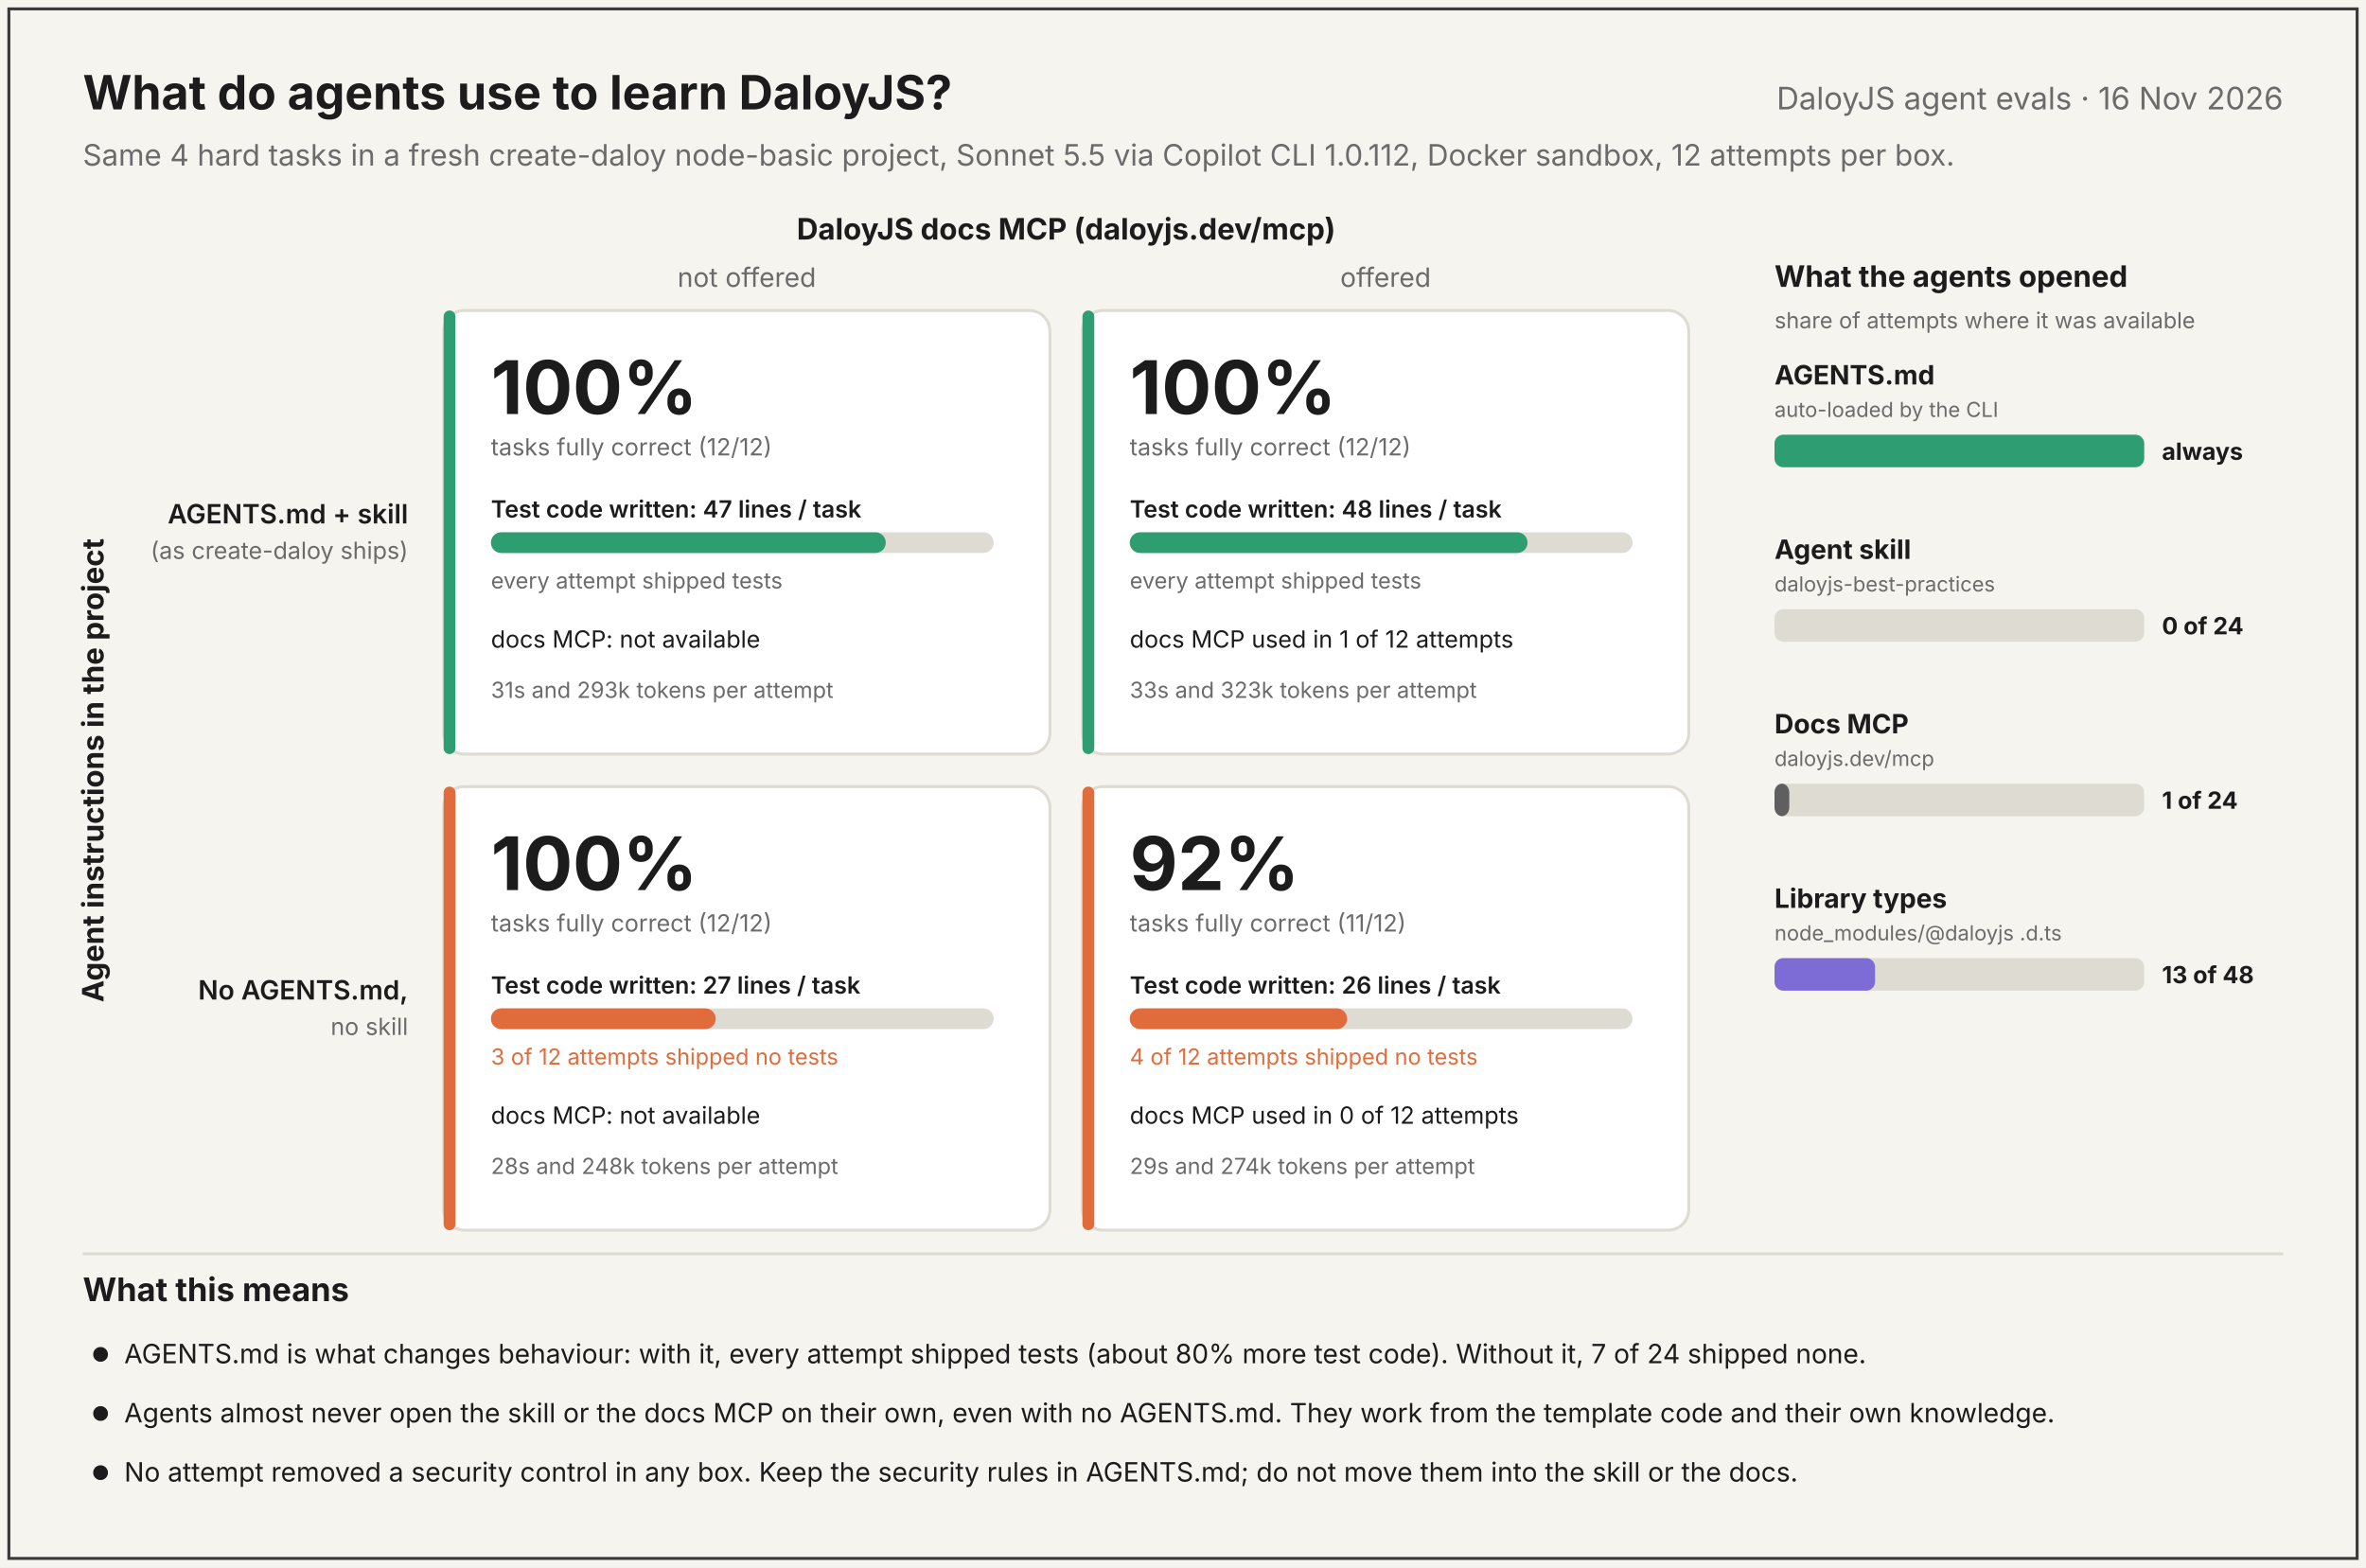
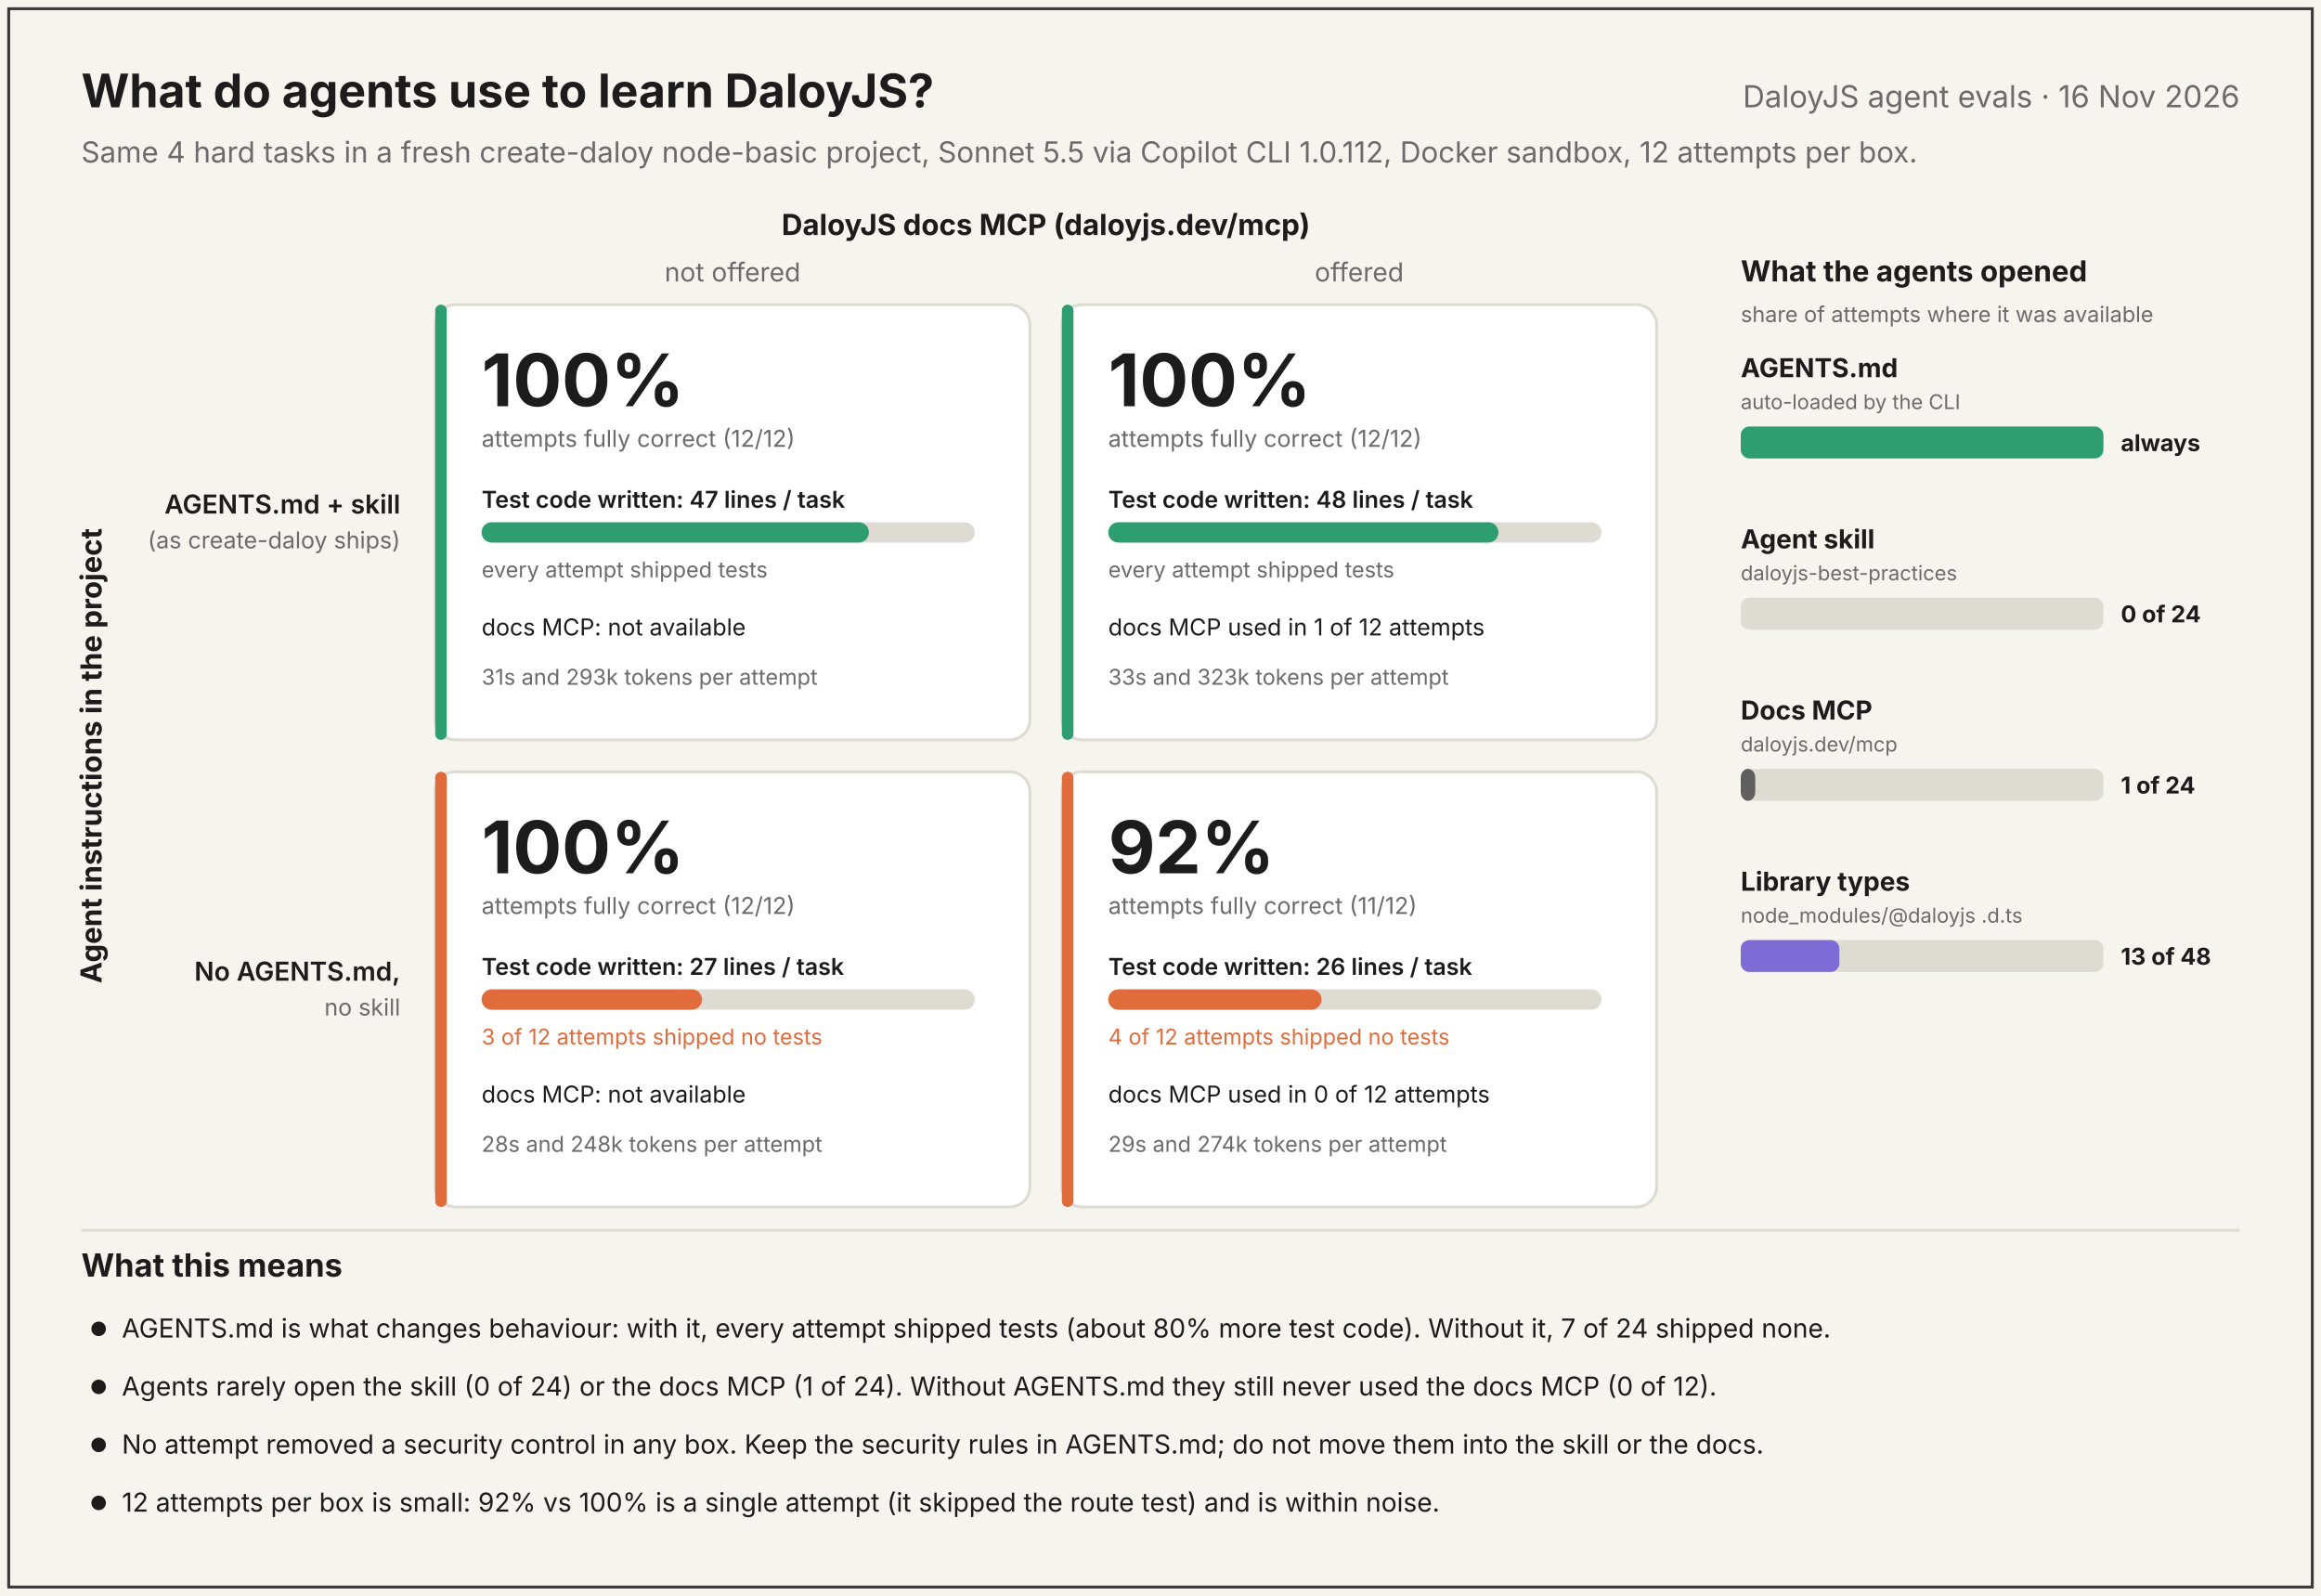
- <svg xmlns="http://www.w3.org/2000/svg" width="1600" height="1060" viewBox="0 0 1600 1060" font-family="Inter, 'Helvetica Neue', Arial, sans-serif">
-   <rect width="1600" height="1060" fill="#f6f4ef" />
-   <rect x="6" y="6" width="1588" height="1048" fill="none" stroke="#3a3a3a" stroke-width="2" />
+ <svg xmlns="http://www.w3.org/2000/svg" width="1600" height="1100" viewBox="0 0 1600 1100" font-family="Inter, 'Helvetica Neue', Arial, sans-serif">
+   <rect width="1600" height="1100" fill="#f6f4ef" />
+   <rect x="6" y="6" width="1588" height="1088" fill="none" stroke="#3a3a3a" stroke-width="2" />
  <text x="56" y="74" font-size="32" font-weight="700" fill="#1c1c1c">What do agents use to learn DaloyJS?</text>
  <text x="1544" y="74" font-size="21" fill="#6b6b6b" text-anchor="end">DaloyJS agent evals · 16 Nov 2026</text>
  <text x="56" y="112" font-size="20" fill="#6b6b6b">Same 4 hard tasks in a fresh create-daloy node-basic project, Sonnet 5.5 via Copilot CLI 1.0.112, Docker sandbox, 12 attempts per box.</text>
  <text x="721" y="162" font-size="20" font-weight="700" fill="#1c1c1c" text-anchor="middle">DaloyJS docs MCP (daloyjs.dev/mcp)</text>
  <text x="505" y="194" font-size="18" fill="#6b6b6b" text-anchor="middle">not offered</text>
  <text x="937" y="194" font-size="18" fill="#6b6b6b" text-anchor="middle">offered</text>
  <text x="70" y="521" font-size="20" font-weight="700" fill="#1c1c1c" text-anchor="middle" transform="rotate(-90 70 521)">Agent instructions in the project</text>
  <text x="276" y="354" font-size="18" font-weight="600" fill="#1c1c1c" text-anchor="end">AGENTS.md + skill</text>
  <text x="276" y="378" font-size="16" fill="#6b6b6b" text-anchor="end">(as create-daloy ships)</text>
  <rect x="300" y="210" width="410" height="300" rx="14" fill="#ffffff" stroke="#dedbd3" stroke-width="2" />
  <rect x="300" y="210" width="8" height="300" rx="4" fill="#2e9e72" />
  <text x="332" y="280" font-size="50" font-weight="700" fill="#1c1c1c">100%</text>
-   <text x="332" y="308" font-size="16" fill="#6b6b6b">tasks fully correct (12/12)</text>
+   <text x="332" y="308" font-size="16" fill="#6b6b6b">attempts fully correct (12/12)</text>
  <text x="332" y="350" font-size="16" font-weight="600" fill="#1c1c1c">Test code written: 47 lines / task</text>
  <rect x="332" y="360" width="340" height="14" rx="7" fill="#dedbd3" />
  <rect x="332" y="360" width="267" height="14" rx="7" fill="#2e9e72" />
  <text x="332" y="398" font-size="15" fill="#6b6b6b">every attempt shipped tests</text>
  <text x="332" y="438" font-size="16" fill="#1c1c1c">docs MCP: not available</text>
  <text x="332" y="472" font-size="15" fill="#6b6b6b">31s and 293k tokens per attempt</text>
  <rect x="732" y="210" width="410" height="300" rx="14" fill="#ffffff" stroke="#dedbd3" stroke-width="2" />
  <rect x="732" y="210" width="8" height="300" rx="4" fill="#2e9e72" />
  <text x="764" y="280" font-size="50" font-weight="700" fill="#1c1c1c">100%</text>
-   <text x="764" y="308" font-size="16" fill="#6b6b6b">tasks fully correct (12/12)</text>
+   <text x="764" y="308" font-size="16" fill="#6b6b6b">attempts fully correct (12/12)</text>
  <text x="764" y="350" font-size="16" font-weight="600" fill="#1c1c1c">Test code written: 48 lines / task</text>
  <rect x="764" y="360" width="340" height="14" rx="7" fill="#dedbd3" />
  <rect x="764" y="360" width="269" height="14" rx="7" fill="#2e9e72" />
  <text x="764" y="398" font-size="15" fill="#6b6b6b">every attempt shipped tests</text>
  <text x="764" y="438" font-size="16" fill="#1c1c1c">docs MCP used in 1 of 12 attempts</text>
  <text x="764" y="472" font-size="15" fill="#6b6b6b">33s and 323k tokens per attempt</text>
  <text x="276" y="676" font-size="18" font-weight="600" fill="#1c1c1c" text-anchor="end">No AGENTS.md,</text>
  <text x="276" y="700" font-size="16" fill="#6b6b6b" text-anchor="end">no skill</text>
  <rect x="300" y="532" width="410" height="300" rx="14" fill="#ffffff" stroke="#dedbd3" stroke-width="2" />
  <rect x="300" y="532" width="8" height="300" rx="4" fill="#e06c3c" />
  <text x="332" y="602" font-size="50" font-weight="700" fill="#1c1c1c">100%</text>
-   <text x="332" y="630" font-size="16" fill="#6b6b6b">tasks fully correct (12/12)</text>
+   <text x="332" y="630" font-size="16" fill="#6b6b6b">attempts fully correct (12/12)</text>
  <text x="332" y="672" font-size="16" font-weight="600" fill="#1c1c1c">Test code written: 27 lines / task</text>
  <rect x="332" y="682" width="340" height="14" rx="7" fill="#dedbd3" />
  <rect x="332" y="682" width="152" height="14" rx="7" fill="#e06c3c" />
  <text x="332" y="720" font-size="15" fill="#e06c3c">3 of 12 attempts shipped no tests</text>
  <text x="332" y="760" font-size="16" fill="#1c1c1c">docs MCP: not available</text>
  <text x="332" y="794" font-size="15" fill="#6b6b6b">28s and 248k tokens per attempt</text>
  <rect x="732" y="532" width="410" height="300" rx="14" fill="#ffffff" stroke="#dedbd3" stroke-width="2" />
  <rect x="732" y="532" width="8" height="300" rx="4" fill="#e06c3c" />
  <text x="764" y="602" font-size="50" font-weight="700" fill="#1c1c1c">92%</text>
-   <text x="764" y="630" font-size="16" fill="#6b6b6b">tasks fully correct (11/12)</text>
+   <text x="764" y="630" font-size="16" fill="#6b6b6b">attempts fully correct (11/12)</text>
  <text x="764" y="672" font-size="16" font-weight="600" fill="#1c1c1c">Test code written: 26 lines / task</text>
  <rect x="764" y="682" width="340" height="14" rx="7" fill="#dedbd3" />
  <rect x="764" y="682" width="147" height="14" rx="7" fill="#e06c3c" />
  <text x="764" y="720" font-size="15" fill="#e06c3c">4 of 12 attempts shipped no tests</text>
  <text x="764" y="760" font-size="16" fill="#1c1c1c">docs MCP used in 0 of 12 attempts</text>
  <text x="764" y="794" font-size="15" fill="#6b6b6b">29s and 274k tokens per attempt</text>
  <text x="1200" y="194" font-size="20" font-weight="700" fill="#1c1c1c">What the agents opened</text>
  <text x="1200" y="222" font-size="15" fill="#6b6b6b">share of attempts where it was available</text>
  <text x="1200" y="260" font-size="18" font-weight="700" fill="#1c1c1c">AGENTS.md</text>
  <text x="1200" y="282" font-size="14" fill="#6b6b6b">auto-loaded by the CLI</text>
  <rect x="1200" y="294" width="250" height="22" rx="6" fill="#dedbd3" />
  <rect x="1200" y="294" width="250" height="22" rx="6" fill="#2e9e72" />
  <text x="1462" y="311" font-size="16" font-weight="700" fill="#1c1c1c">always</text>
  <text x="1200" y="378" font-size="18" font-weight="700" fill="#1c1c1c">Agent skill</text>
  <text x="1200" y="400" font-size="14" fill="#6b6b6b">daloyjs-best-practices</text>
  <rect x="1200" y="412" width="250" height="22" rx="6" fill="#dedbd3" />
  <rect x="1200" y="412" width="0" height="22" rx="6" fill="#e8b03a" />
  <text x="1462" y="429" font-size="16" font-weight="700" fill="#1c1c1c">0 of 24</text>
  <text x="1200" y="496" font-size="18" font-weight="700" fill="#1c1c1c">Docs MCP</text>
  <text x="1200" y="518" font-size="14" fill="#6b6b6b">daloyjs.dev/mcp</text>
  <rect x="1200" y="530" width="250" height="22" rx="6" fill="#dedbd3" />
  <rect x="1200" y="530" width="10" height="22" rx="6" fill="#5f5f5f" />
  <text x="1462" y="547" font-size="16" font-weight="700" fill="#1c1c1c">1 of 24</text>
  <text x="1200" y="614" font-size="18" font-weight="700" fill="#1c1c1c">Library types</text>
  <text x="1200" y="636" font-size="14" fill="#6b6b6b">node_modules/@daloyjs .d.ts</text>
  <rect x="1200" y="648" width="250" height="22" rx="6" fill="#dedbd3" />
  <rect x="1200" y="648" width="68" height="22" rx="6" fill="#7d6bd6" />
  <text x="1462" y="665" font-size="16" font-weight="700" fill="#1c1c1c">13 of 48</text>
  <line x1="56" y1="848" x2="1544" y2="848" stroke="#dedbd3" stroke-width="2" />
  <text x="56" y="880" font-size="22" font-weight="700" fill="#1c1c1c">What this means</text>
  <circle cx="68" cy="916" r="5" fill="#1c1c1c" />
  <text x="84" y="922" font-size="18" fill="#1c1c1c">AGENTS.md is what changes behaviour: with it, every attempt shipped tests (about 80% more test code). Without it, 7 of 24 shipped none.</text>
  <circle cx="68" cy="956" r="5" fill="#1c1c1c" />
-   <text x="84" y="962" font-size="18" fill="#1c1c1c">Agents almost never open the skill or the docs MCP on their own, even with no AGENTS.md. They work from the template code and their own knowledge.</text>
+   <text x="84" y="962" font-size="18" fill="#1c1c1c">Agents rarely open the skill (0 of 24) or the docs MCP (1 of 24). Without AGENTS.md they still never used the docs MCP (0 of 12).</text>
  <circle cx="68" cy="996" r="5" fill="#1c1c1c" />
  <text x="84" y="1002" font-size="18" fill="#1c1c1c">No attempt removed a security control in any box. Keep the security rules in AGENTS.md; do not move them into the skill or the docs.</text>
+   <circle cx="68" cy="1036" r="5" fill="#1c1c1c" />
+   <text x="84" y="1042" font-size="18" fill="#1c1c1c">12 attempts per box is small: 92% vs 100% is a single attempt (it skipped the route test) and is within noise.</text>
</svg>
